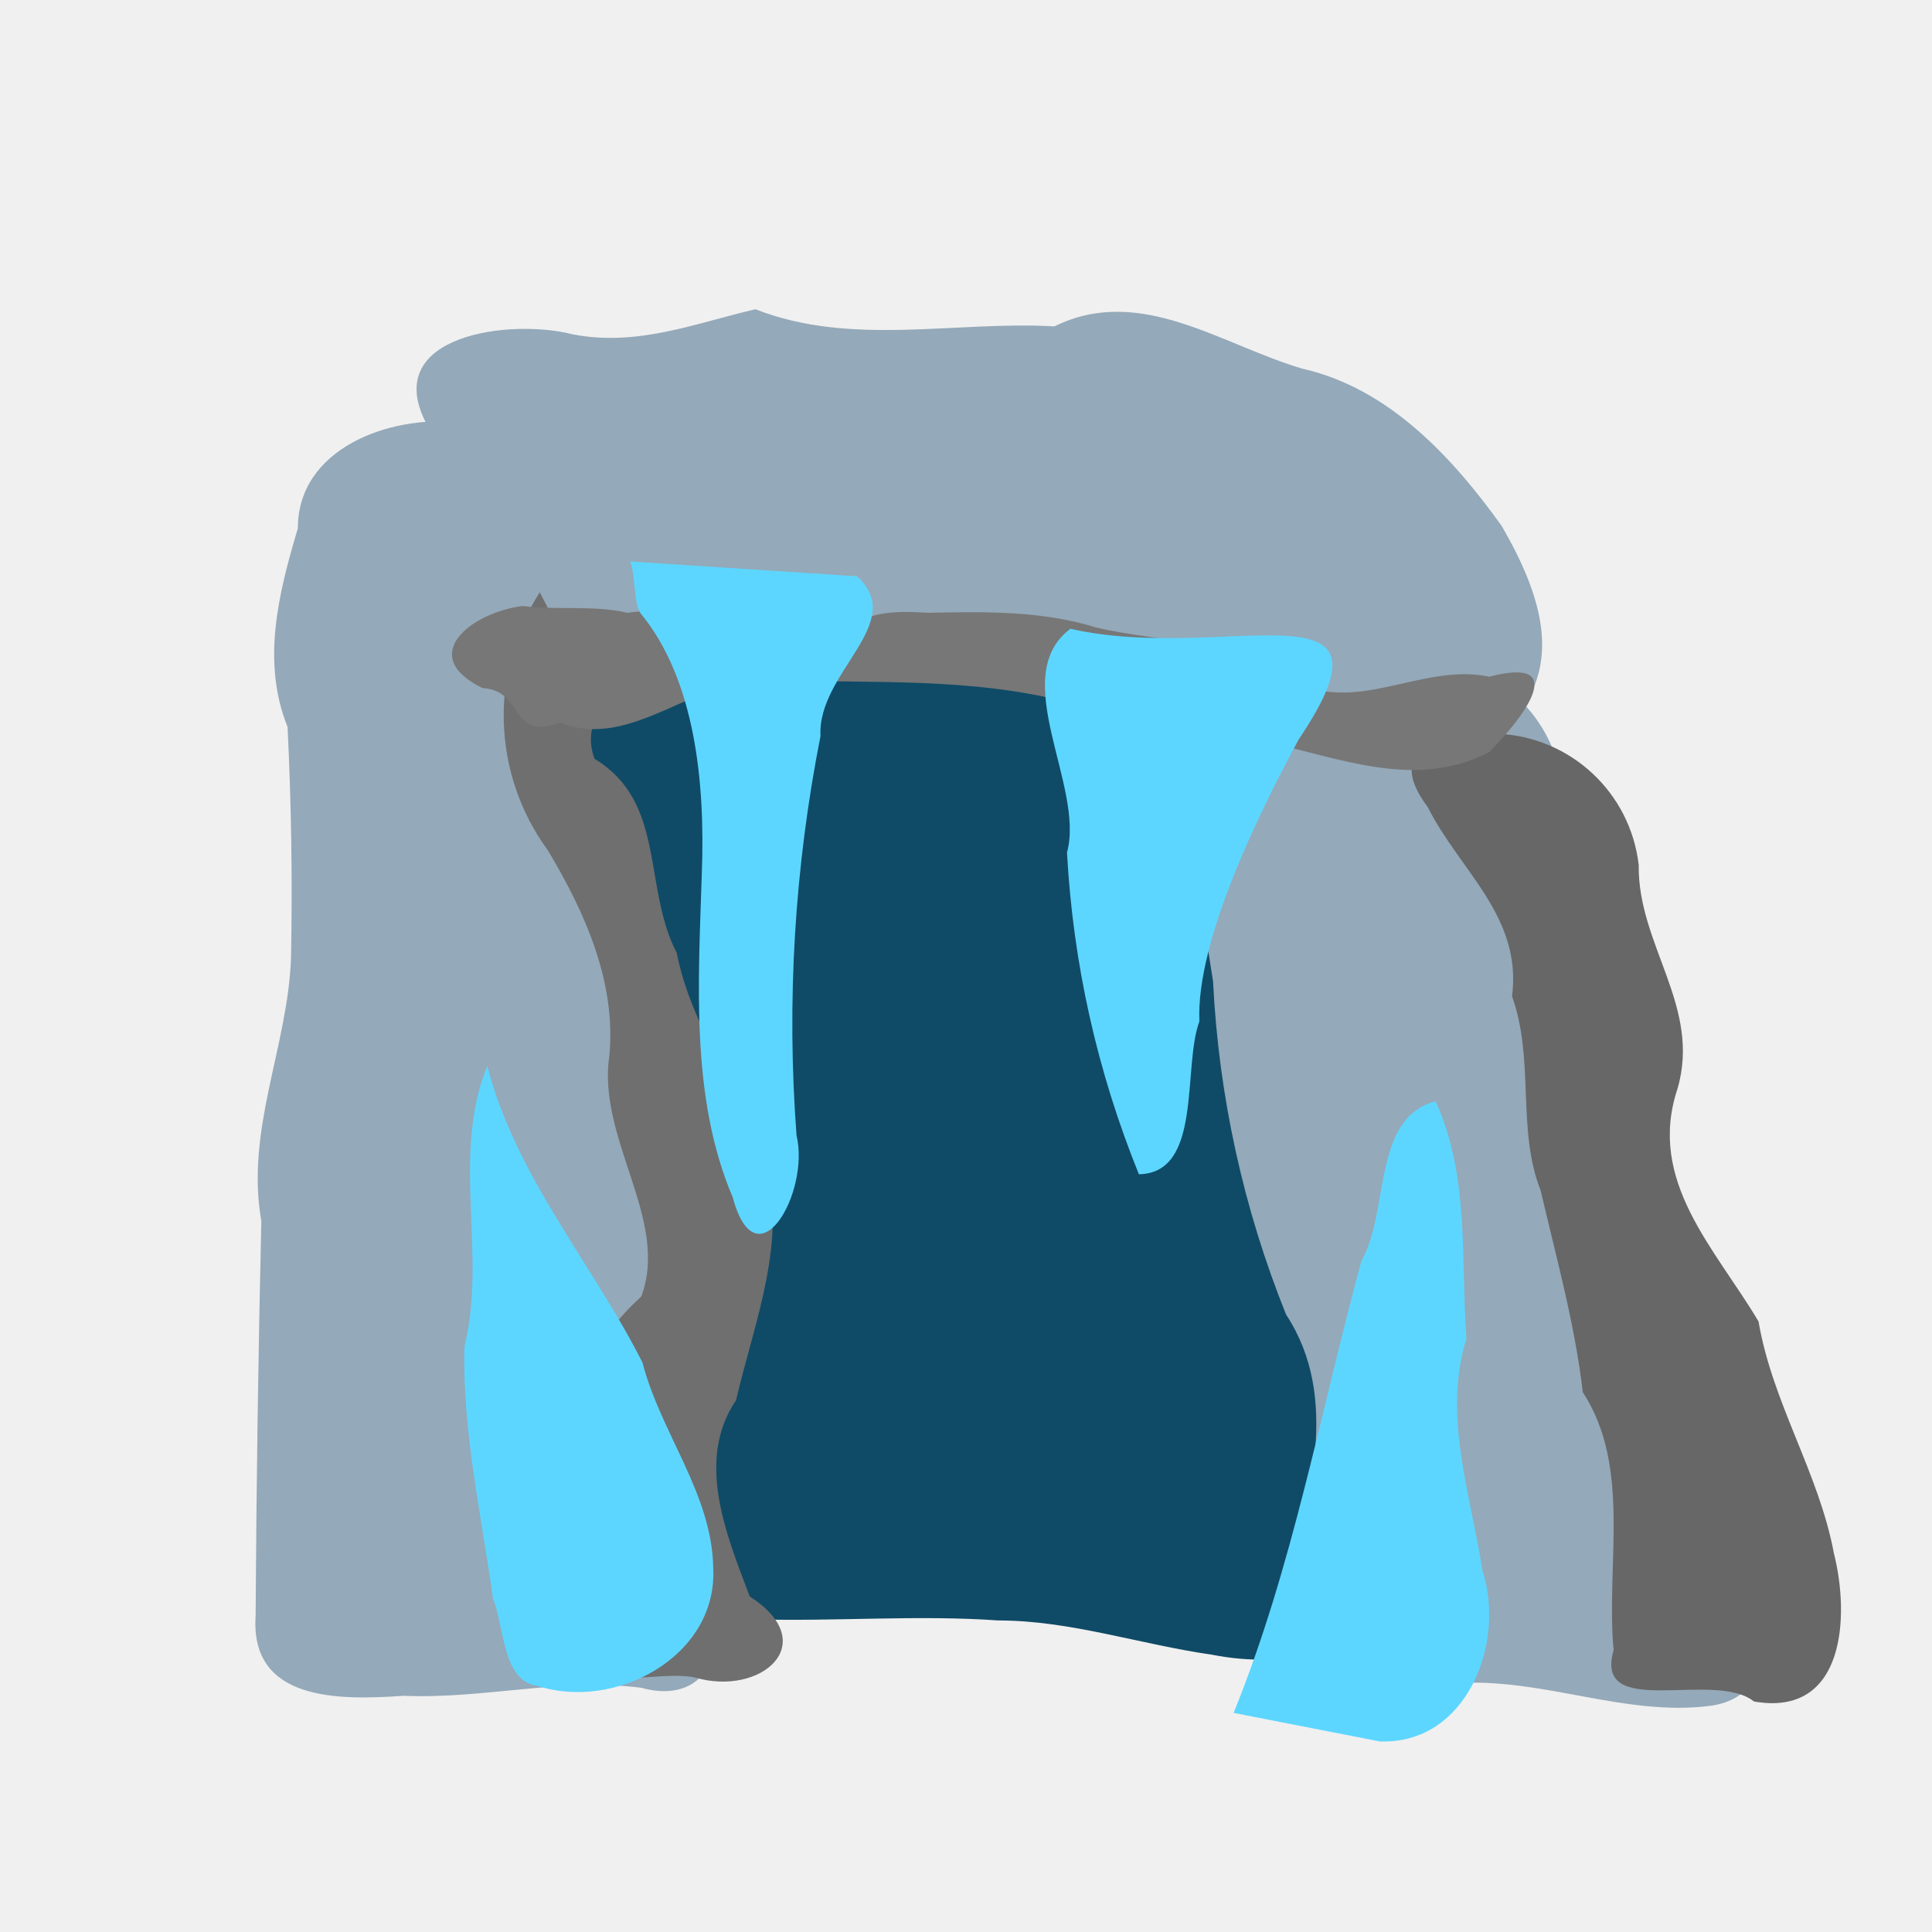
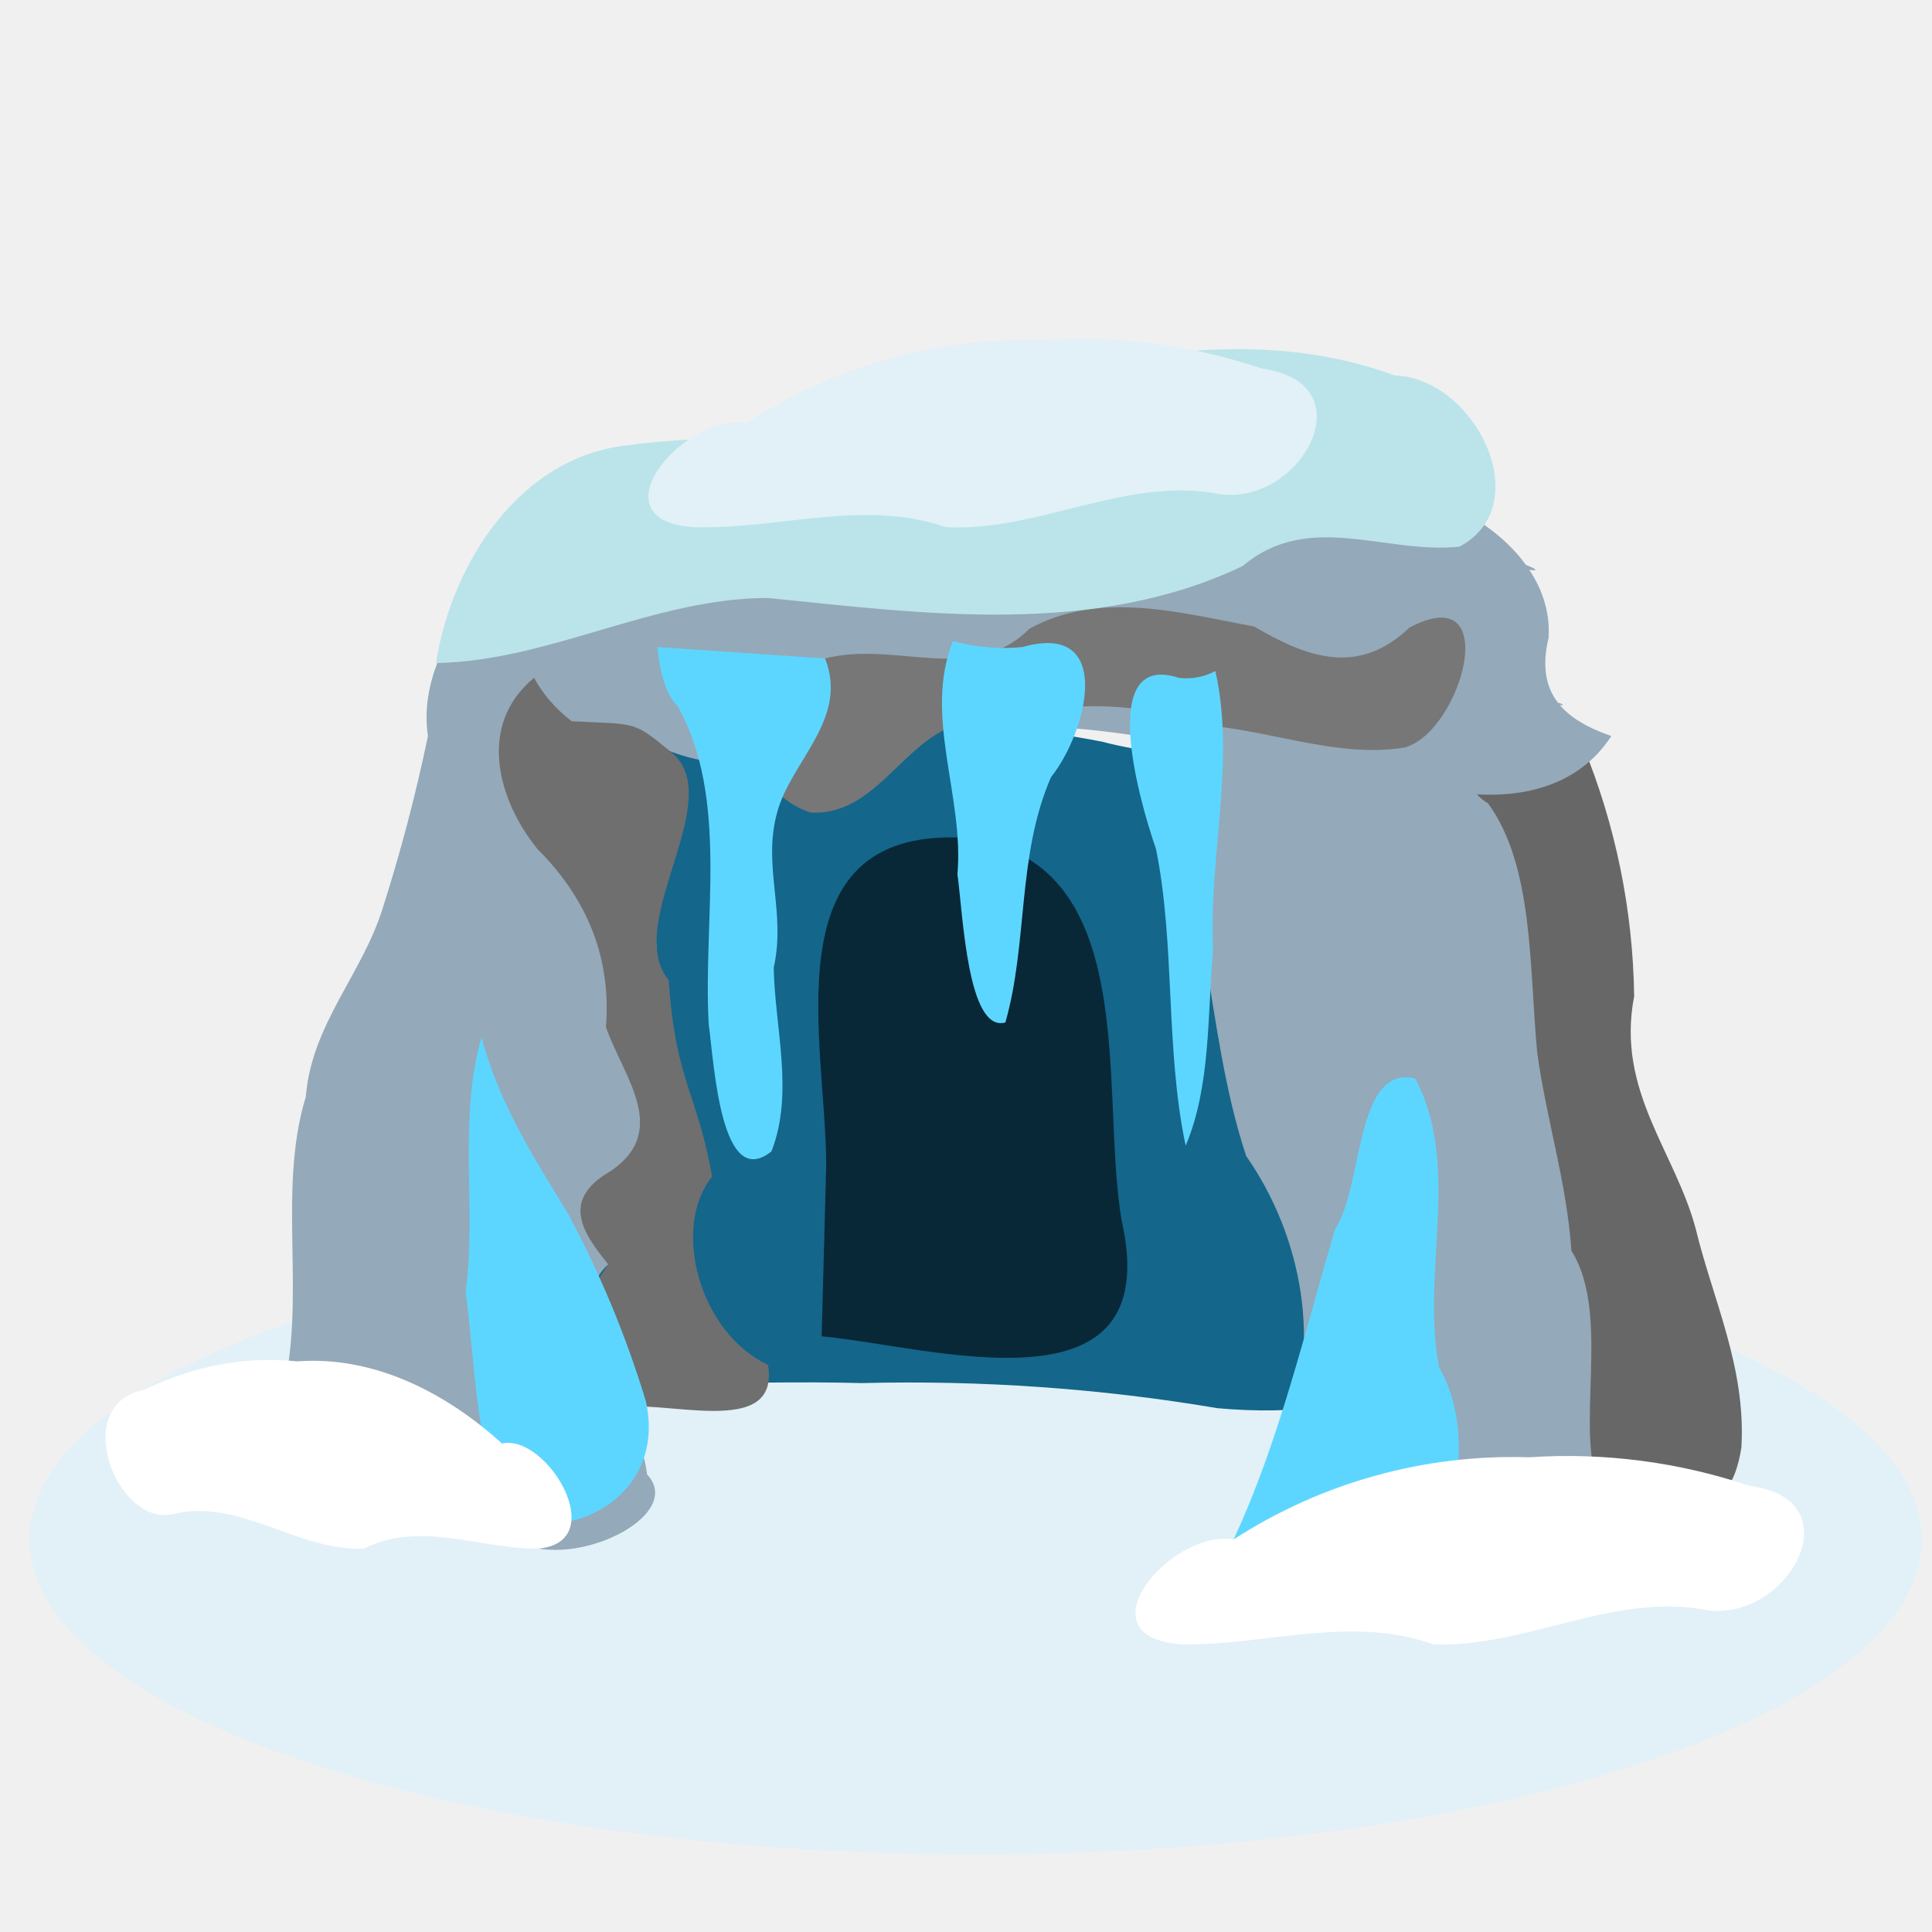
<svg xmlns="http://www.w3.org/2000/svg" width="64" height="64" viewBox="0 0 16.93 16.93">
-   <path d="M4.32 14.01c.74.24 1.53.13 2.3.18.7.02 1.42-.04 2.13.01.63 0 1.24.21 1.87.3.65.13 1.34-.04 1.9-.37.6-.5.06-1.3.02-1.9 0-.57-.1-1.11-.17-1.66-.12-.74-.31-1.46-.42-2.2-.19-.57-.14-1.25-.56-1.71-.47-.36-1.06-.45-1.61-.6a6 6 0 0 0-1.91-.26c-.58-.04-1.13.22-1.7.12-.57.19-1.41.06-1.79.51-.04.92-.06 1.85.03 2.77-.06 1.04.14 2.1-.05 3.14-.24.53-.02 1.14-.04 1.67" style="fill:#0f4b67;fill-opacity:1;stroke:none;stroke-width:.249px;stroke-linecap:butt;stroke-linejoin:miter;stroke-opacity:1" />
-   <path d="M11.31 13.9c.15-.78.44-1.65-.04-2.38a9 9 0 0 1-.64-2.92c-.13-.83-.26-1.67-.6-2.43.33-.75 1.24 0 1.81-.34.75-.3 1.67.14 1.83.95-.01.74.42 1.36.41 2.1-.12.64-.2 1.43.36 1.9.5.7.5 1.6.86 2.36.1.55.48 1.72-.33 1.81-.74.09-1.46-.25-2.21-.2-.48-.16-1.43-.3-1.47-.82z" style="fill:#94a9b9;fill-opacity:1;stroke:none;stroke-width:.33px;stroke-linecap:butt;stroke-linejoin:miter;stroke-opacity:1" />
-   <path d="M4.01 3.7c-.6-.06-1.4.23-1.4.93-.17.57-.32 1.17-.09 1.74q.05 1.02.03 2.03c-.03.78-.4 1.5-.26 2.3q-.04 1.73-.05 3.46c-.05.75.73.74 1.3.7.7.03 1.38-.16 2.08-.07.64.18.85-.51.33-.83-.25-.68-.48-1.47-.09-2.15.18-.7.37-1.4.3-2.13-.2-.77-.7-1.4-.85-2.18-.37-.68-.05-1.61-.78-2.05-.33-.47.44-1.31-.18-1.51-.08-.12-.25-.17-.34-.24" style="fill:#94a9b9;fill-opacity:1;stroke:none;stroke-width:.274px;stroke-linecap:butt;stroke-linejoin:miter;stroke-opacity:1" />
-   <path d="M13.13 6.43c-.45-.04-1.03.1-.62.64.28.56.83.96.74 1.66.2.56.04 1.17.25 1.7.14.6.3 1.17.37 1.77.43.66.2 1.51.27 2.26-.18.62.88.17 1.23.45.8.14.84-.75.7-1.3-.13-.7-.54-1.32-.66-2.03-.38-.64-.98-1.23-.71-2.04.21-.72-.35-1.26-.34-1.96a1.3 1.3 0 0 0-1.23-1.15" style="fill:#676767;fill-opacity:1;stroke:none;stroke-width:.315px;stroke-linecap:butt;stroke-linejoin:miter;stroke-opacity:1" />
-   <path d="M4.44 6.28c.7.11 1.41-.1 2.06-.39 1 .06 2.03-.08 2.99.26.62.1 1.25.3 1.9.33.53.25 1.23.31 1.74-.05.63-.53.37-1.23.03-1.82-.43-.6-.99-1.21-1.75-1.38-.71-.21-1.42-.74-2.17-.37-.87-.05-1.78.18-2.62-.15-.52.12-1.03.33-1.6.22-.54-.14-1.68 0-1.29.77.78.33.22 1.35.15 1.93.07.37.8.28.56.65" style="fill:#94a9b9;fill-opacity:1;stroke:none;stroke-width:.249px;stroke-linecap:butt;stroke-linejoin:miter;stroke-opacity:1" />
-   <path d="M4.73 5.19a2 2 0 0 0 .07 2.26c.33.55.6 1.16.54 1.8-.11.73.53 1.44.28 2.11-.41.38-.79.95-.23 1.38.14.6-.82.94-.38 1.58-.03.6.7.3 1.08.38.58.17 1.12-.3.48-.71-.2-.53-.48-1.19-.12-1.72.16-.69.46-1.4.25-2.12-.22-.62-.64-1.14-.77-1.8-.3-.58-.09-1.32-.72-1.7-.2-.54.64-.74-.19-.9Zm1.7 8.36v.03z" style="fill:#6f6f6f;fill-opacity:1;stroke:none;stroke-width:.248px;stroke-linecap:butt;stroke-linejoin:miter;stroke-opacity:1" />
-   <path d="M4.58 5.31c-.46.06-.93.44-.35.72.37.02.23.47.68.3.62.26 1.21-.42 1.83-.37.88.03 1.78-.03 2.64.2.6.2 1.25.26 1.88.38.58.14 1.2.36 1.79.05.28-.28.73-.85 0-.66-.6-.13-1.2.37-1.78 0-.5-.33-1.1-.3-1.66-.43-.48-.15-.98-.14-1.48-.13-.3-.02-.54-.01-.75.17-.64.13-1.22-.27-1.88-.17-.3-.07-.62-.02-.92-.06" style="fill:#777;fill-opacity:1;stroke:none;stroke-width:.249px;stroke-linecap:butt;stroke-linejoin:miter;stroke-opacity:1" />
-   <path d="M9.38 5.51c-.56.42.13 1.38-.03 1.96q.08 1.46.63 2.82c.56-.01.38-.93.53-1.34-.03-.71.53-1.84.87-2.47.97-1.44-.64-.66-2-.97" style="fill:#5dd6ff;fill-opacity:1;stroke:none;stroke-width:.251px;stroke-linecap:butt;stroke-linejoin:miter;stroke-opacity:1" />
-   <path d="M12.09 15.26c.76.03 1.11-.86.9-1.5-.1-.66-.35-1.35-.14-2.03-.05-.7.03-1.42-.27-2.08-.56.15-.4.96-.65 1.4-.36 1.32-.6 2.68-1.12 3.96" style="fill:#5dd6ff;fill-opacity:1;stroke:none;stroke-width:.28px;stroke-linecap:butt;stroke-linejoin:miter;stroke-opacity:1" />
-   <path d="M4.7 14.77c.68.23 1.59-.25 1.55-1.03-.01-.65-.46-1.18-.62-1.8-.44-.87-1.11-1.63-1.36-2.6-.32.79 0 1.65-.2 2.46-.02.74.15 1.48.25 2.21.1.24.08.7.37.76" style="fill:#5dd6ff;fill-opacity:1;stroke:none;stroke-width:.238px;stroke-linecap:butt;stroke-linejoin:miter;stroke-opacity:1" />
-   <path d="M7.51 5.05c.45.41-.35.84-.32 1.4a13 13 0 0 0-.21 3.5c.12.5-.35 1.32-.56.54-.37-.87-.3-1.88-.27-2.84.03-.8-.06-1.7-.54-2.28-.06-.1-.04-.35-.09-.45" style="fill:#5dd6ff;fill-opacity:1;stroke:none;stroke-width:.299px;stroke-linecap:butt;stroke-linejoin:miter;stroke-opacity:1" />
+   <ellipse cx="8.55" cy="13.49" rx="8.29" ry="2.76" style="opacity:1;fill:#e1f1f7;fill-opacity:1;stroke:none;stroke-width:.127;stroke-linecap:round;stroke-miterlimit:4;stroke-dasharray:none;stroke-opacity:1;paint-order:stroke markers fill" />
+   <path d="M4.32 12c1.06.19 2.16.09 3.23.12q1.58-.04 3.12.22c.66.06 1.37-.01 1.95-.33.46-.56-.26-1.2-.14-1.83-.19-1-.5-1.97-.83-2.94-.4-.62-1.31-.56-1.99-.74-1.1-.22-2.23-.16-3.33-.05-.63.03-1.29.04-1.87.28-.2.44-.07.94-.1 1.4.03.83.12 1.65.05 2.46-.18.47-.17.92-.09 1.4" style="fill:#14668b;fill-opacity:1;stroke:none;stroke-width:.207px;stroke-linecap:butt;stroke-linejoin:miter;stroke-opacity:1" />
+   <path d="M11.24 12.63c.36-.82.17-1.8-.32-2.5-.38-1.15-.3-2.43-.89-3.5.51-.6 1.31.06 1.91-.3.7-.16 1.6.29 1.57 1.14.33.66.35 1.36.26 2.06.22.61.79 1.02.9 1.69.22.6.55 1.2.48 1.87-.3.6-1.07.3-1.58.27-.7-.09-1.42-.1-2.08-.38a.5.5 0 0 1-.25-.35" style="fill:#94a9b9;fill-opacity:1;stroke:none;stroke-width:.282px;stroke-linecap:butt;stroke-linejoin:miter;stroke-opacity:1" />
+   <path d="M5.5 4.84c-.48-.2-1.18-.18-1.32.34-.25.38-.5.79-.43 1.27q-.16.77-.4 1.52c-.18.57-.62 1.01-.67 1.64-.26.85.02 1.8-.22 2.66-.2.55-.1.63.36.75.56.2 1.14.23 1.68.47.48.3 1.52-.2 1.17-.57-.06-.57-.79-1.44-.34-1.84.3-.48.56-.7.65-1.25 0-.63-.27-1.22-.23-1.84-.15-.6.3-1.2-.2-1.72-.17-.43.62-.86.16-1.17-.03-.1-.16-.19-.22-.26" style="fill:#94a9b9;fill-opacity:1;stroke:none;stroke-width:.221px;stroke-linecap:butt;stroke-linejoin:miter;stroke-opacity:1" />
+   <path d="M13.28 6.18c-.4-.29-.68.6-.24.86.4.55.36 1.43.43 2.18.08.59.26 1.14.3 1.74.36.57.01 1.61.26 2.1.4.03 1.1.5 1.23-.38.04-.7-.25-1.29-.4-1.91-.18-.68-.7-1.21-.54-2.04a6 6 0 0 0-.45-2.2q-.26-.35-.6-.35" style="fill:#676767;fill-opacity:1;stroke:none;stroke-width:.234px;stroke-linecap:butt;stroke-linejoin:miter;stroke-opacity:1" />
+   <path d="M11.77 4.17c-.93.13-1.86.26-2.8.23-.54.09-1.09.1-1.63.16-.45.1-.92-.01-1.35.2-.2.14-.9-.12-.74-.04.64.38-.26 1.2.19 1.64.42.27.9.44 1.42.23q.92-.32 1.88-.22c1.2-.06 2.35.37 3.54.46.6.2 1.43.25 1.84-.38-.4-.14-.67-.36-.55-.86.04-.6-.53-1.06-1.02-1.22a6 6 0 0 0-.78-.2m1.8 1.84v.05zm-.2-1.06c-.12.03.24.09 0 0m.32 1.22c-.1-.04.02.04 0 0" style="fill:#94a9b9;fill-opacity:1;stroke:none;stroke-width:.211px;stroke-linecap:butt;stroke-linejoin:miter;stroke-opacity:1" />
+   <path d="M4.68 5.94c-.5.41-.32 1.07.03 1.5q.67.67.6 1.56c.15.44.6.94-.02 1.3-.37.25-.16.53.04.78-.24.37-.86 1.13.02 1.26.44-.1 1.49.29 1.38-.38-.6-.28-.85-1.2-.49-1.65-.13-.74-.32-.83-.38-1.72-.41-.5.53-1.59.02-2-.34-.28-.3-.24-.87-.27q-.21-.16-.33-.38m1.7 5.62v.02z" style="fill:#6f6f6f;fill-opacity:1;stroke:none;stroke-width:.203px;stroke-linecap:butt;stroke-linejoin:miter;stroke-opacity:1" />
+   <path d="M6.9 5.81c-.66.29-.34 1.13.2 1.31.65.04.87-.83 1.52-.8.6-.15 1.27-.21 1.86.03.61.03 1.23.3 1.83.2.5-.14.87-1.49.04-1.05-.45.43-.9.26-1.36-.01-.65-.12-1.35-.32-1.97.02-.5.5-1.17.1-1.79.26-.11.01-.22.05-.34.04" style="fill:#777;fill-opacity:1;stroke:none;stroke-width:.231px;stroke-linecap:butt;stroke-linejoin:miter;stroke-opacity:1" />
+   <path d="M11.94 13.68c.82.09 1.04-1.06.67-1.7-.16-.83.2-1.77-.21-2.53-.53-.12-.45.94-.7 1.32-.27.91-.49 1.86-.89 2.72" style="fill:#5dd6ff;fill-opacity:1;stroke:none;stroke-width:.232px;stroke-linecap:butt;stroke-linejoin:miter;stroke-opacity:1" />
+   <path d="M4.54 13.3c.48.2 1.3-.2 1.12-1.02a9 9 0 0 0-.68-1.64c-.29-.48-.6-.95-.76-1.55-.21.72-.04 1.5-.14 2.23.09.65.08 1.4.38 1.95z" style="fill:#5dd6ff;fill-opacity:1;stroke:none;stroke-width:.181px;stroke-linecap:butt;stroke-linejoin:miter;stroke-opacity:1" />
+   <path d="M7.23 5.77c.21.53-.3.9-.42 1.35-.13.47.08.87-.03 1.36.01.53.18 1.1-.02 1.61-.44.35-.5-.74-.55-1.12-.05-.93.18-1.97-.27-2.78-.12-.12-.16-.33-.18-.52" style="fill:#5dd6ff;fill-opacity:1;stroke:none;stroke-width:.227px;stroke-linecap:butt;stroke-linejoin:miter;stroke-opacity:1" />
+   <path d="M3.82 5.81c.14-.88.74-1.82 1.7-1.91.76-.11 1.55 0 2.3-.27 1.42-.37 2.96-.87 4.4-.34.7.02 1.26 1.13.57 1.5-.65.07-1.32-.32-1.9.17-1.3.62-2.78.42-4.16.28-1 0-1.91.55-2.9.57" style="fill:#bae4e9;fill-opacity:1;stroke:none;stroke-width:.355px;stroke-linecap:butt;stroke-linejoin:miter;stroke-opacity:1" />
+   <path d="M9.13 2.98a4.5 4.5 0 0 0-2.59.73c-.54-.1-1.36.86-.45.91.73.02 1.48-.25 2.2 0 .82.04 1.58-.45 2.4-.29.71.1 1.3-.97.37-1.1a5 5 0 0 0-1.93-.25" style="fill:#e1f1f7;fill-opacity:1;stroke:none;stroke-width:.185px;stroke-linecap:butt;stroke-linejoin:miter;stroke-opacity:1" />
+   <path d="M10.65 5.88c.18.8-.06 1.63-.02 2.44-.05.58-.02 1.2-.24 1.72-.18-.85-.09-1.76-.26-2.6-.17-.49-.5-1.73.2-1.5q.17.02.32-.06" style="fill:#5dd6ff;fill-opacity:1;stroke:none;stroke-width:.138px;stroke-linecap:butt;stroke-linejoin:miter;stroke-opacity:1" />
+   <path d="M13.4 12.77a4.5 4.5 0 0 0-2.59.72c-.55-.09-1.36.86-.45.92.73.01 1.48-.26 2.2 0 .81.03 1.58-.46 2.4-.3.71.1 1.3-.97.37-1.09a5 5 0 0 0-1.93-.25" style="fill:#fff;fill-opacity:1;stroke:none;stroke-width:.185px;stroke-linecap:butt;stroke-linejoin:miter;stroke-opacity:1" />
+   <path d="M2.6 11.93c.64-.05 1.27.24 1.8.72.39-.09.96.86.32.92-.5.01-1.03-.25-1.53 0-.57.03-1.1-.45-1.68-.3-.49.1-.9-.96-.25-1.09q.66-.32 1.35-.25" style="fill:#fff;fill-opacity:1;stroke:none;stroke-width:.154px;stroke-linecap:butt;stroke-linejoin:miter;stroke-opacity:1" />
+   <path d="M7.2 11.71c.97.09 3.02.73 2.63-1.01-.2-1.15.2-3.2-1.41-3.36-1.68-.07-1.18 1.8-1.18 2.87z" style="fill:#082837;fill-opacity:1;stroke:none;stroke-width:.102px;stroke-linecap:butt;stroke-linejoin:miter;stroke-opacity:1" />
+   <path d="M8.35 5.62c-.26.65.1 1.36.04 2.04.05.37.09 1.39.42 1.3.2-.7.1-1.46.4-2.15.32-.4.56-1.37-.25-1.14q-.3.03-.6-.05" style="fill:#5dd6ff;fill-opacity:1;stroke:none;stroke-width:.156px;stroke-linecap:butt;stroke-linejoin:miter;stroke-opacity:1" />
</svg>
